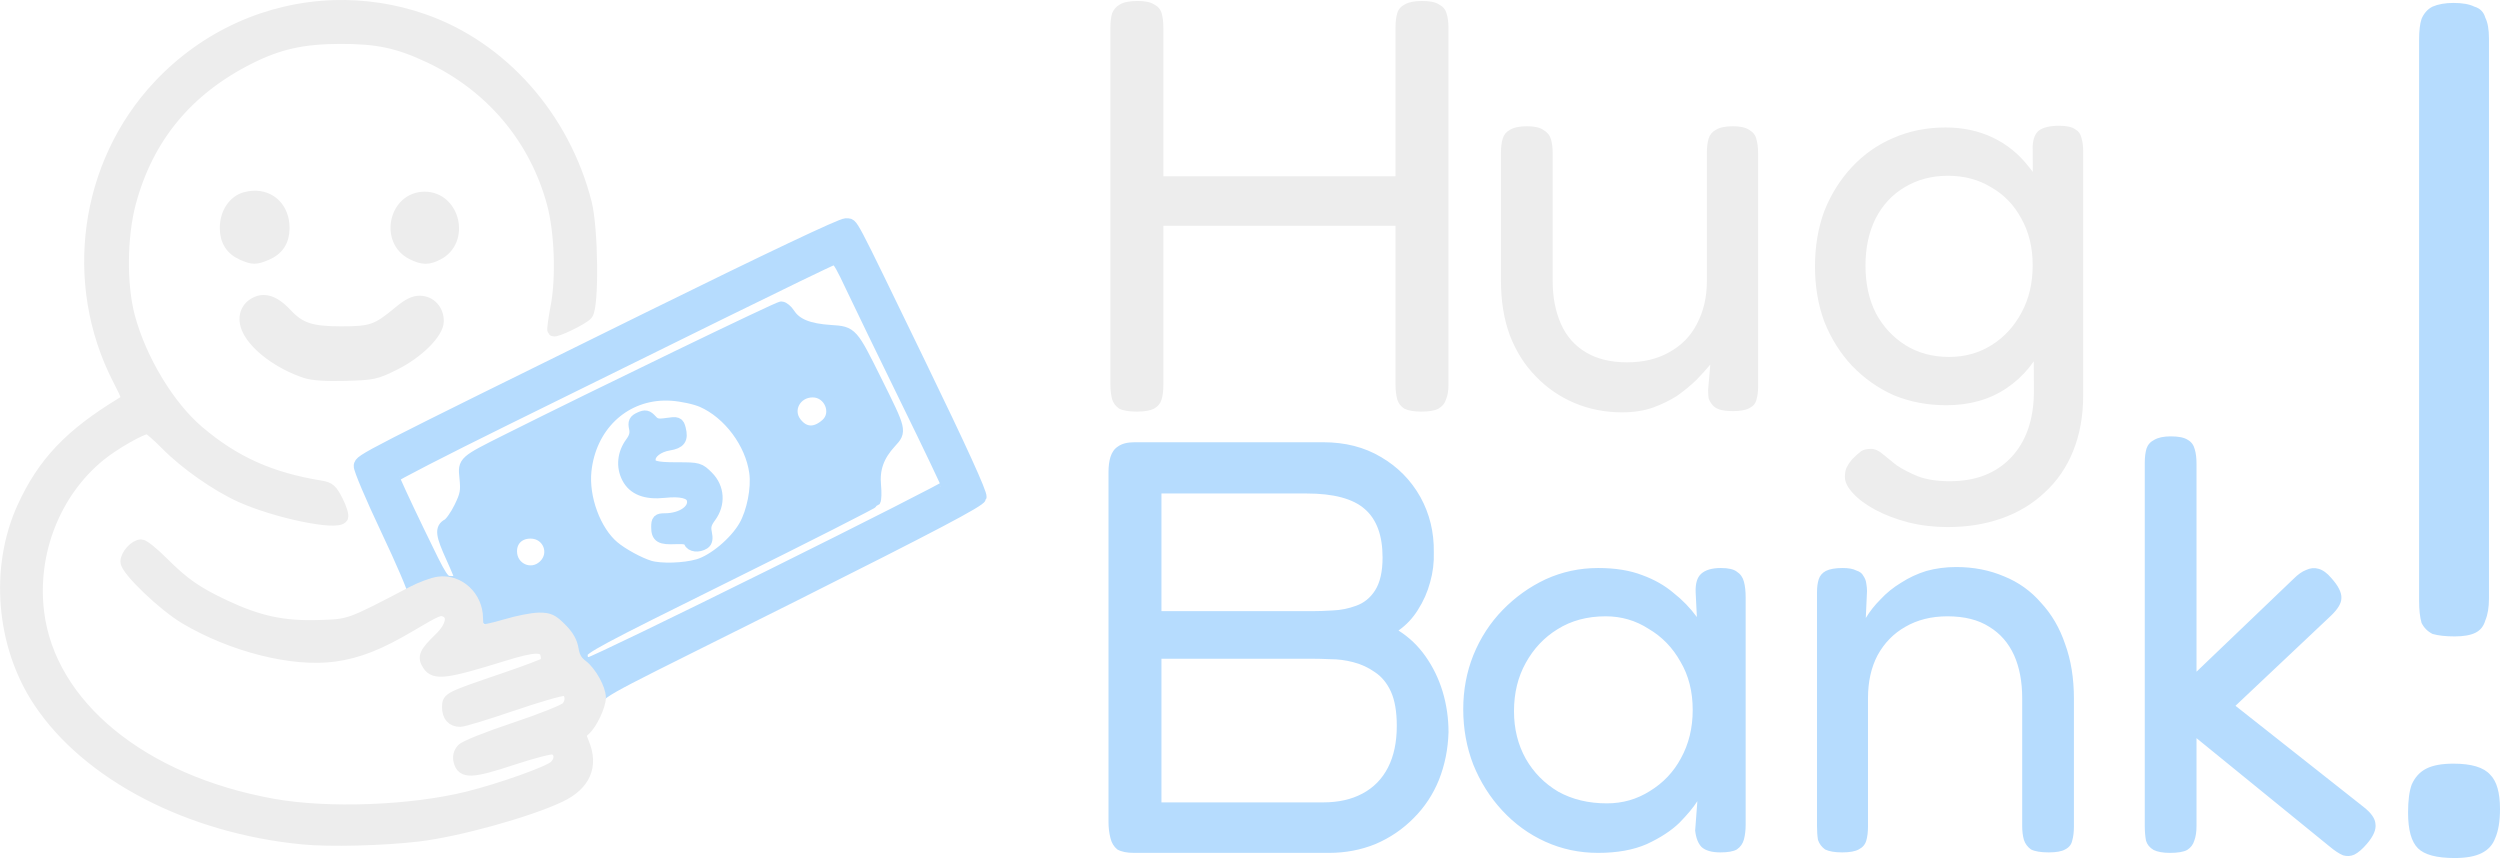
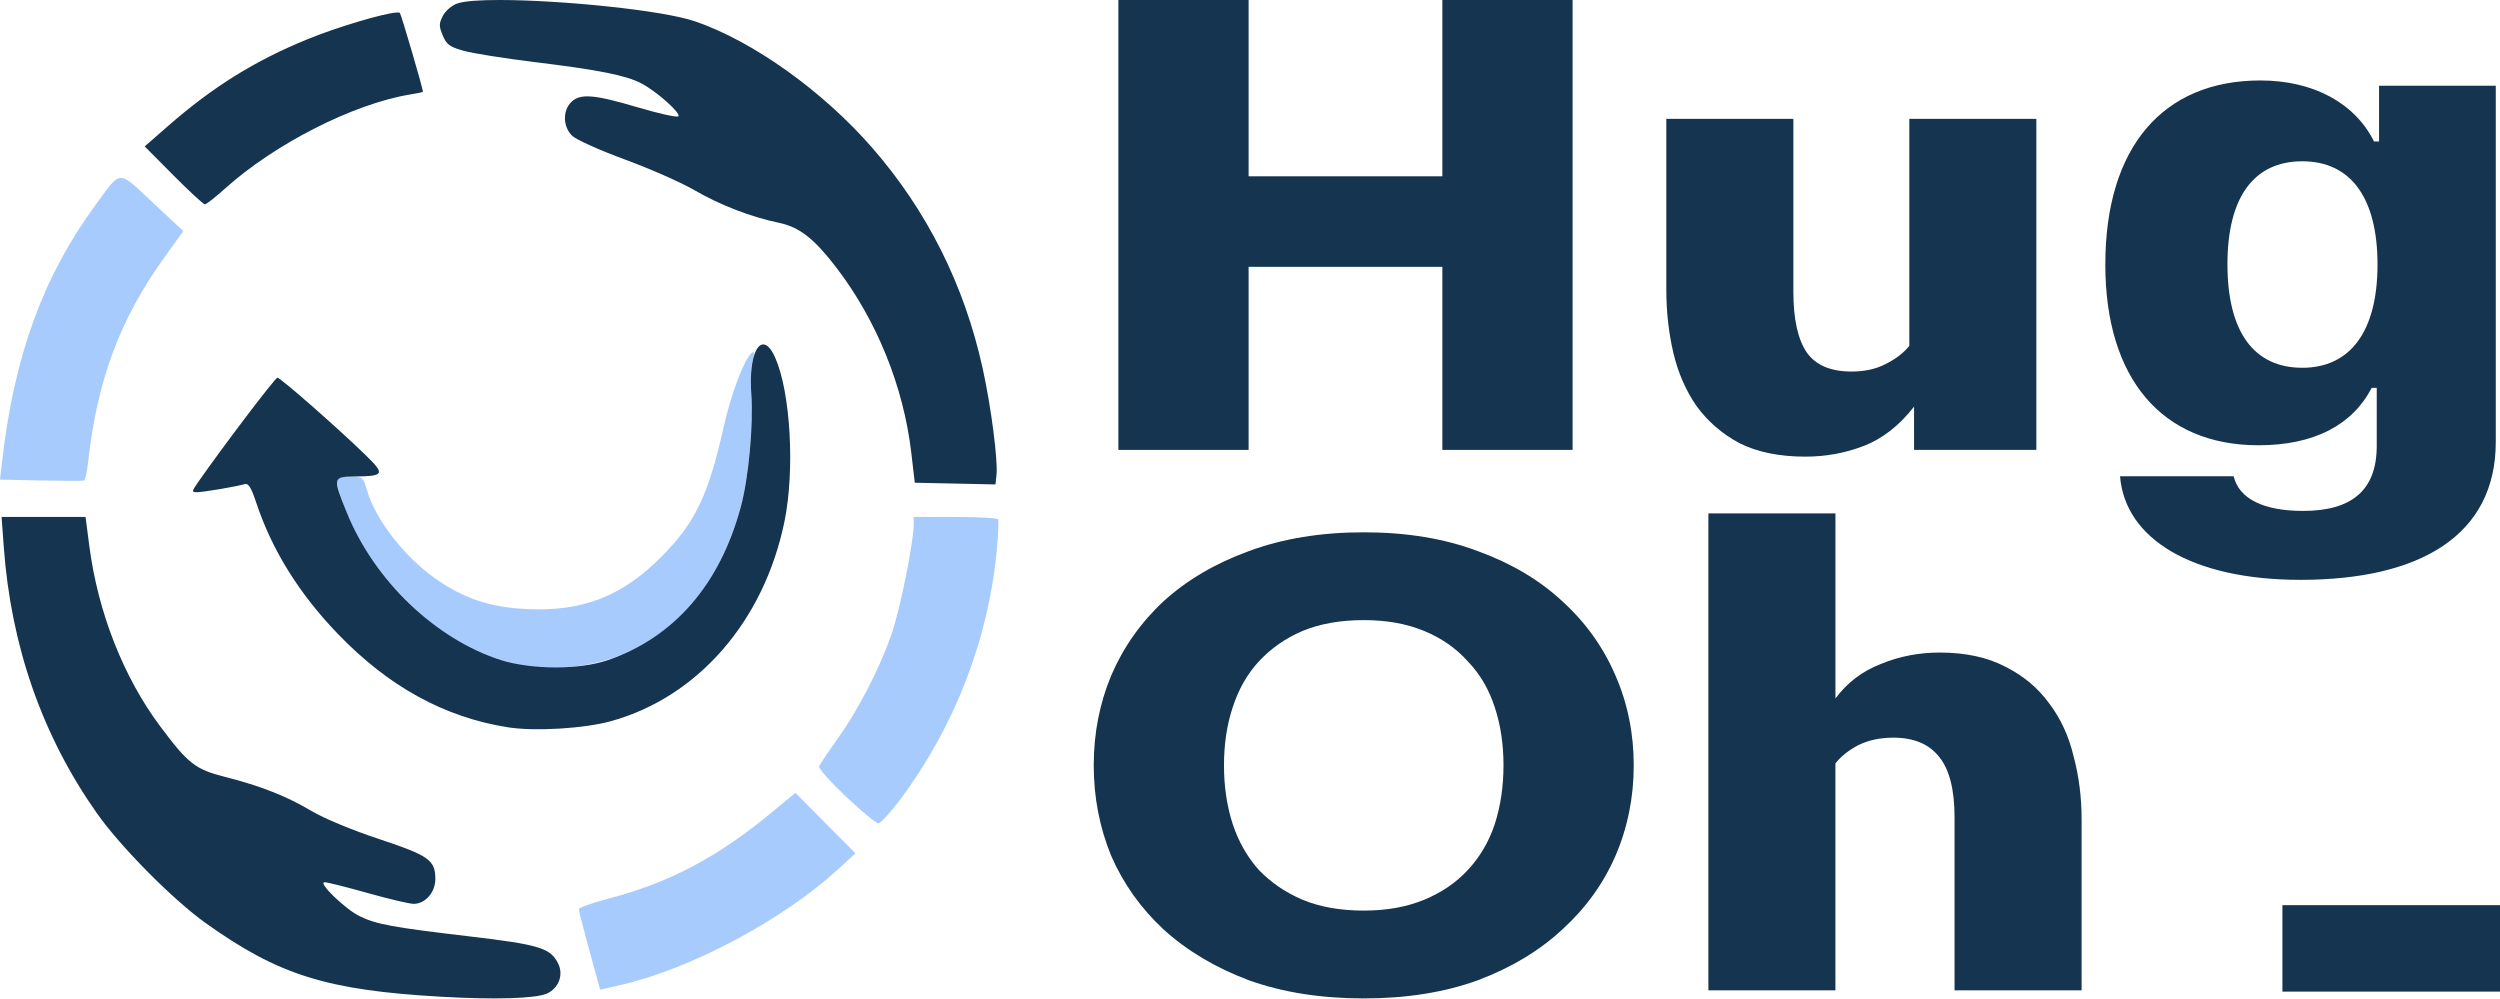
- <svg xmlns="http://www.w3.org/2000/svg" version="1.2" viewBox="570.815 -222.281 1019.765 349.95" width="1020.523" height="350.257" id="svg1">
-   <defs id="defs1" />
-   <style id="style1">
- 		.s0 { fill: #b6dcfe;stroke: #b6dcfe;stroke-width: 5 } 
- 		.s1 { fill: #ededed;stroke: #ededed;stroke-miterlimit:4.1;stroke-width: 5 } 
- 		.s2 { fill: #ededed } 
- 		.s3 { fill: #b6dcfe } 
- 	</style>
-   <g id="layer1" transform="translate(-18.41907,-217.8078)">
-     <path id="Hug   Bank" class="s2" aria-label="Hug   Bank" d="m 1168.972,163.4 c -3,0 -5.3,-0.4 -6.9,-1.2 -1.467,-0.933 -2.433,-2.2 -2.9,-3.8 -0.467,-1.8 -0.7,-3.8 -0.7,-6 V 6.7 c 0,-2.267 0.233,-4.2 0.7,-5.8 0.467,-1.6 1.5,-2.8 3.1,-3.6 1.6,-0.933 3.933,-1.4 7,-1.4 3.2,0 5.5,0.467 6.9,1.4 1.6,0.8 2.633,2 3.1,3.6 0.533,1.6 0.8,3.6 0.8,6 v 145.7 c 0,2.267 -0.333,4.2 -1,5.8 -0.467,1.6 -1.5,2.867 -3.1,3.8 -1.467,0.8 -3.8,1.2 -7,1.2 z m -115.994,0 c -3.2,0 -5.6,-0.4 -7.2,-1.2 -1.4,-0.933 -2.367,-2.2 -2.9,-3.8 -0.467,-1.8 -0.7,-3.8 -0.7,-6 V 6.7 c 0,-2.267 0.233,-4.2 0.7,-5.8 0.667,-1.6 1.733,-2.8 3.2,-3.6 1.6,-0.933 4,-1.4 7.2,-1.4 3,0 5.233,0.467 6.7,1.4 1.6,0.8 2.633,2 3.1,3.6 0.467,1.6 0.7,3.6 0.7,6 v 145.7 c 0,2.267 -0.233,4.2 -0.7,5.8 -0.467,1.6 -1.5,2.867 -3.1,3.8 -1.6,0.8 -3.933,1.2 -7,1.2 z M 1162.072,87.6 H 1053.978 V 67.4 h 108.294 z m 88.806,76.1 c -7,0 -13.533,-1.3 -19.6,-3.9 -5.933,-2.533 -11.133,-6.133 -15.6,-10.8 -4.533,-4.6 -8.067,-10.2 -10.6,-16.8 -2.4,-6.533 -3.6,-13.967 -3.6,-22.3 V 57.8 c 0,-2.2 0.233,-4.1 0.7,-5.7 0.467,-1.6 1.433,-2.8 2.9,-3.6 1.6,-1 3.933,-1.5 7,-1.5 3,0 5.233,0.5 6.7,1.5 1.6,0.933 2.633,2.2 3.1,3.8 0.467,1.6 0.7,3.533 0.7,5.8 v 52.1 c 0,6.533 1.133,12.367 3.4,17.5 2.2,4.933 5.567,8.767 10.1,11.5 4.6,2.733 10.2,4.1 16.8,4.1 6.667,0 12.4,-1.367 17.2,-4.1 5,-2.733 8.767,-6.567 11.3,-11.5 2.733,-5.133 4.1,-10.967 4.1,-17.5 V 57.8 c 0,-2.2 0.233,-4.1 0.7,-5.7 0.467,-1.6 1.433,-2.8 2.9,-3.6 1.6,-1 3.933,-1.5 7,-1.5 3,0 5.233,0.5 6.7,1.5 1.6,0.933 2.567,2.2 2.9,3.8 0.467,1.6 0.7,3.533 0.7,5.8 v 95.3 c 0,1.867 -0.233,3.6 -0.7,5.2 -0.333,1.467 -1.3,2.6 -2.9,3.4 -1.467,0.8 -3.7,1.2 -6.7,1.2 -2.267,0 -4.133,-0.233 -5.6,-0.7 -1.267,-0.467 -2.2,-1.1 -2.8,-1.9 -0.667,-0.8 -1.167,-1.7 -1.5,-2.7 -0.133,-1.133 -0.2,-2.233 -0.2,-3.3 l 0.9,-10.4 c -1.6,1.933 -3.5,4.033 -5.7,6.3 -2.267,2.2 -4.9,4.367 -7.9,6.5 -2.933,1.867 -6.233,3.467 -9.9,4.8 -3.667,1.267 -7.833,1.9 -12.5,1.9 z m 132.9,46.8 c -5.6,0 -10.967,-0.633 -16.1,-1.9 -5.067,-1.333 -9.533,-3.033 -13.4,-5.1 -3.867,-2.067 -6.9,-4.3 -9.1,-6.7 -2.267,-2.4 -3.4,-4.633 -3.4,-6.7 0,-1.6 0.233,-2.9 0.7,-3.9 0.533,-1.067 1.267,-2.167 2.2,-3.3 1.6,-1.6 2.867,-2.733 3.8,-3.4 1,-0.6 2.3,-0.9 3.9,-0.9 1.6,0 3.2,0.7 4.8,2.1 1.6,1.267 3.5,2.8 5.7,4.6 2.4,1.6 5.3,3.1 8.7,4.5 3.533,1.333 7.833,2 12.9,2 5.333,0 10.067,-0.8 14.2,-2.4 4.133,-1.6 7.733,-4 10.8,-7.2 3.067,-3.2 5.4,-7.067 7,-11.6 1.6,-4.6 2.4,-9.8 2.4,-15.6 l -0.5,-99.8 c 0.133,-3.067 1,-5.233 2.6,-6.5 1.8,-1.267 4.533,-1.9 8.2,-1.9 3,0 5.167,0.467 6.5,1.4 1.4,0.8 2.267,2 2.6,3.6 0.467,1.467 0.7,3.333 0.7,5.6 v 99.3 c 0,8.467 -1.367,16.067 -4.1,22.8 -2.667,6.6 -6.5,12.2 -11.5,16.8 -4.933,4.667 -10.767,8.2 -17.5,10.6 -6.733,2.4 -14.1,3.6 -22.1,3.6 z m -0.7,-49.7 c -7.667,0 -14.8,-1.367 -21.4,-4.1 -6.4,-2.867 -12.067,-6.867 -17,-12 -4.8,-5.133 -8.567,-11.133 -11.3,-18 -2.533,-6.867 -3.8,-14.367 -3.8,-22.5 0,-8.2 1.267,-15.733 3.8,-22.6 2.733,-6.867 6.5,-12.867 11.3,-18 4.8,-5.133 10.4,-9.067 16.8,-11.8 6.533,-2.867 13.667,-4.3 21.4,-4.3 7,0 13.4,1.367 19.2,4.1 5.733,2.733 10.6,6.667 14.6,11.8 4.133,4.933 7.267,10.833 9.4,17.7 2.067,6.867 3.1,14.567 3.1,23.1 0,11.467 -1.833,21.467 -5.5,30 -3.733,8.467 -9.033,15 -15.9,19.6 -6.867,4.667 -15.1,7 -24.7,7 z m 1.2,-19.7 c 6.4,0 12.167,-1.6 17.3,-4.8 5.133,-3.2 9.2,-7.6 12.2,-13.2 3.067,-5.6 4.6,-12.067 4.6,-19.4 0,-7.2 -1.533,-13.533 -4.6,-19 -3,-5.6 -7.167,-9.9 -12.5,-12.9 -5.067,-3.067 -10.9,-4.6 -17.5,-4.6 -6.533,0 -12.367,1.533 -17.5,4.6 -5.133,3 -9.133,7.3 -12,12.9 -2.733,5.467 -4.1,11.867 -4.1,19.2 0,7.4 1.433,13.9 4.3,19.5 2.933,5.4 6.933,9.7 12,12.9 5.133,3.2 11.067,4.8 17.8,4.8 z" />
-     <path id="path1" class="s3" aria-label="Hug   Bank" d="M 1131.393,343.4 H 1051.8 c -2.933,0 -5.2,-0.467 -6.8,-1.4 -1.4,-1.133 -2.333,-2.667 -2.8,-4.6 -0.533,-2.067 -0.8,-4.3 -0.8,-6.7 V 188.1 c 0,-2.4 0.267,-4.467 0.8,-6.2 0.6,-1.933 1.633,-3.367 3.1,-4.3 1.6,-1.133 3.833,-1.7 6.7,-1.7 h 76.993 c 8.933,0 16.767,2 23.5,6 6.867,4 12.233,9.433 16.1,16.3 3.8,6.867 5.633,14.4 5.5,22.6 0.133,4.133 -0.367,8.2 -1.5,12.2 -1.067,4 -2.733,7.767 -5,11.3 -2.067,3.333 -4.7,6.133 -7.9,8.4 4.333,2.733 8,6.233 11,10.5 3.067,4.333 5.4,9.133 7,14.4 1.6,5.333 2.4,10.867 2.4,16.6 -0.2,6.867 -1.5,13.333 -3.9,19.4 -2.4,5.933 -5.833,11.133 -10.3,15.6 -4.467,4.533 -9.667,8.067 -15.6,10.6 -5.933,2.4 -12.233,3.6 -18.9,3.6 z M 1063,196.8 v 126 h 65.993 c 6.2,0 11.533,-1.2 16,-3.6 4.533,-2.4 8,-5.933 10.4,-10.6 2.4,-4.667 3.6,-10.333 3.6,-17 0,-5.8 -0.8,-10.467 -2.4,-14 -1.6,-3.467 -3.767,-6.1 -6.5,-7.9 -2.733,-1.933 -5.7,-3.3 -8.9,-4.1 -3.067,-0.8 -6.1,-1.2 -9.1,-1.2 -2.867,-0.133 -5.5,-0.2 -7.9,-0.2 h -64.663 c -3.2,0 -5.5,-0.8 -6.9,-2.4 -1.467,-1.6 -2.2,-4.167 -2.2,-7.7 0,-3.333 0.733,-5.733 2.2,-7.2 1.6,-1.4 4,-2.1 7.2,-2.1 h 64.563 c 2.533,0 5.4,-0.1 8.6,-0.3 3.2,-0.133 6.333,-0.767 9.4,-1.9 3.2,-1.133 5.767,-3.2 7.7,-6.2 2.067,-3.2 3.1,-7.7 3.1,-13.5 0,-8.933 -2.4,-15.5 -7.2,-19.7 -4.8,-4.267 -12.733,-6.4 -23.8,-6.4 z m 228,146.4 c -3.533,0 -6.1,-0.733 -7.7,-2.2 -1.4,-1.467 -2.267,-3.7 -2.6,-6.7 l 0.9,-12 c -1.6,2.533 -4.067,5.5 -7.4,8.9 -3.333,3.2 -7.733,6.067 -13.2,8.6 -5.467,2.4 -12.1,3.6 -19.9,3.6 -7.667,0 -14.867,-1.533 -21.6,-4.6 -6.6,-3 -12.433,-7.233 -17.5,-12.7 -5,-5.4 -8.933,-11.633 -11.8,-18.7 -2.733,-7.067 -4.1,-14.6 -4.1,-22.6 0,-7.8 1.367,-15.133 4.1,-22 2.867,-7.067 6.867,-13.233 12,-18.5 5.133,-5.267 10.967,-9.433 17.5,-12.5 6.733,-3.067 13.867,-4.6 21.4,-4.6 7,0 13,0.967 18,2.9 4.933,1.8 9.167,4.2 12.7,7.2 3.667,2.867 6.867,6.167 9.6,9.9 l -0.5,-10.1 c -0.133,-3.533 0.6,-6.033 2.2,-7.5 1.733,-1.6 4.433,-2.4 8.1,-2.4 3.067,0 5.233,0.5 6.5,1.5 1.467,0.933 2.433,2.3 2.9,4.1 0.467,1.733 0.7,3.867 0.7,6.4 v 92.7 c 0,2.2 -0.233,4.2 -0.7,6 -0.467,1.733 -1.433,3.1 -2.9,4.1 -1.4,0.8 -3.633,1.2 -6.7,1.2 z m -46.3,-20 c 6.4,0 12.233,-1.667 17.5,-5 5.467,-3.333 9.7,-7.8 12.7,-13.4 3.2,-5.8 4.8,-12.367 4.8,-19.7 0,-7.533 -1.667,-14.1 -5,-19.7 -3.2,-5.733 -7.533,-10.2 -13,-13.4 -5.267,-3.4 -11.1,-5.1 -17.5,-5.1 -7.533,0 -14.1,1.767 -19.7,5.3 -5.4,3.333 -9.7,7.9 -12.9,13.7 -3.2,5.733 -4.8,12.3 -4.8,19.7 0,7.2 1.6,13.667 4.8,19.4 3.2,5.6 7.6,10.067 13.2,13.4 5.733,3.2 12.367,4.8 19.9,4.8 z m 96,20 c -3.067,0 -5.4,-0.4 -7,-1.2 -1.4,-1 -2.367,-2.3 -2.9,-3.9 -0.267,-1.6 -0.4,-3.5 -0.4,-5.7 v -95.3 c 0,-2.067 0.233,-3.833 0.7,-5.3 0.467,-1.467 1.433,-2.6 2.9,-3.4 1.6,-0.8 3.9,-1.2 6.9,-1.2 2.4,0 4.233,0.333 5.5,1 1.467,0.467 2.433,1.2 2.9,2.2 0.667,0.933 1.067,1.967 1.2,3.1 0.2,1.133 0.3,2.167 0.3,3.1 l -0.5,11 c 1.6,-2.667 3.6,-5.2 6,-7.6 2.4,-2.6 5.2,-4.867 8.4,-6.8 3.2,-2.067 6.633,-3.667 10.3,-4.8 3.867,-1.067 7.933,-1.6 12.2,-1.6 7.067,0 13.567,1.267 19.5,3.8 5.933,2.4 10.967,6 15.1,10.8 4.333,4.667 7.6,10.267 9.8,16.8 2.4,6.533 3.6,13.967 3.6,22.3 v 52.1 c 0,2.267 -0.233,4.2 -0.7,5.8 -0.333,1.6 -1.3,2.8 -2.9,3.6 -1.4,0.8 -3.633,1.2 -6.7,1.2 -3.2,0 -5.6,-0.4 -7.2,-1.2 -1.4,-1 -2.367,-2.3 -2.9,-3.9 -0.467,-1.6 -0.7,-3.5 -0.7,-5.7 v -52.1 c 0,-6.733 -1.1,-12.567 -3.3,-17.5 -2.267,-5 -5.633,-8.867 -10.1,-11.6 -4.467,-2.867 -10.167,-4.3 -17.1,-4.3 -6.533,0 -12.267,1.433 -17.2,4.3 -4.8,2.733 -8.567,6.6 -11.3,11.6 -2.6,4.933 -3.9,10.767 -3.9,17.5 v 52.3 c 0,2.267 -0.233,4.2 -0.7,5.8 -0.467,1.6 -1.5,2.8 -3.1,3.6 -1.467,0.8 -3.7,1.2 -6.7,1.2 z m 160.4,-59.8 52.3,41.3 c 3.067,2.4 4.667,4.7 4.8,6.9 0.333,2.267 -0.8,4.933 -3.4,8 -1.867,2.2 -3.6,3.7 -5.2,4.5 -1.467,0.667 -3,0.767 -4.6,0.3 -1.6,-0.667 -3.433,-1.867 -5.5,-3.6 l -54.3,-44.2 v 36 c 0,2.267 -0.3,4.2 -0.9,5.8 -0.467,1.6 -1.433,2.867 -2.9,3.8 -1.467,0.8 -3.8,1.2 -7,1.2 -2.867,0 -5.1,-0.4 -6.7,-1.2 -1.6,-0.933 -2.633,-2.2 -3.1,-3.8 -0.333,-1.8 -0.5,-3.8 -0.5,-6 V 184.3 c 0,-2.267 0.233,-4.2 0.7,-5.8 0.533,-1.6 1.6,-2.8 3.2,-3.6 1.6,-0.933 3.833,-1.4 6.7,-1.4 3.2,0 5.5,0.467 6.9,1.4 1.467,0.8 2.433,2.1 2.9,3.9 0.467,1.6 0.7,3.5 0.7,5.7 v 85 l 39.6,-37.9 c 1.8,-1.8 3.5,-3 5.1,-3.6 1.733,-0.8 3.4,-0.967 5,-0.5 1.8,0.467 3.567,1.733 5.3,3.8 2.867,3.2 4.233,5.933 4.1,8.2 0,2.067 -1.433,4.467 -4.3,7.2 z" />
-     <path id="!" class="s3" aria-label="!" d="m 1590.5,255.1 q -5.5,0 -9,-1 -3,-1.5 -4.5,-4.5 -1,-3.5 -1,-9 V 11.7 q 0,-5.5 1,-8.5 1.5,-3.5 4.5,-5 3.5,-1.5 8.5,-1.5 5.5,0 8.5,1.5 3.5,1 4.5,4.5 1.5,3 1.5,8.5 v 228.4 q 0,5.5 -1.5,9 -1,3.5 -4,5 -3,1.5 -8.5,1.5 z m 0,90.4 q -11,0 -15,-4 -4,-4 -4,-14.5 0,-7.5 1.5,-11.5 2,-4.5 6,-6.5 4,-2 11,-2 11,0 15,4.5 4,4 4,14 0,7.5 -2,12 -1.5,4 -5.5,6 -4,2 -11,2 z" />
-     <path id="path3" class="s0" d="m 781.88,254.61 m 47.24,14.36 c 0.19,-0.04 3.42,12.35 3.61,12.31 0.75,-4.02 7.71,-6.54 80.39,-42.98 56.76,-28.47 75.62,-38.4 76.04,-40.02 0.36,-1.42 -8.04,-19.85 -24.54,-53.86 -30.41,-62.67 -27.39,-56.96 -30.3,-57.38 -1.52,-0.22 -31.49,13.99 -81.01,38.39 -117.05,57.67 -116.96,57.62 -117.3,60.08 -0.16,1.17 4.78,12.85 10.99,25.95 6.21,13.11 11.14,24.63 10.96,25.6 M 929.44,101.14 q 0.34,-0.02 0.67,0.11 c 1.34,0.54 2.74,3.2 6.6,11.39 3.14,6.64 13.2,27.39 22.36,46.11 9.17,18.71 16.66,34.43 16.66,34.93 0,0.49 -32.43,16.97 -72.06,36.62 -39.64,19.65 -72.91,35.72 -73.95,35.72 -2.5,0 -3.29,-0.93 -3.29,-3.87 0,-2.18 6.64,-5.74 59.41,-31.85 32.68,-16.17 59.72,-29.9 60.09,-30.5 0.38,-0.6 0.46,-3.41 0.19,-6.24 -0.66,-6.83 1.27,-12.24 6.33,-17.72 4.16,-4.52 4.16,-4.52 -5.82,-24.62 -9.99,-20.1 -9.99,-20.1 -18.44,-20.65 -9.21,-0.59 -14.28,-2.65 -17.09,-6.94 -0.95,-1.46 -2.37,-2.65 -3.15,-2.65 -1.34,0 -75.03,35.64 -112.17,54.25 -17.31,8.67 -17.31,8.67 -16.65,15.03 0.58,5.54 0.29,7.11 -2.23,12.27 -1.59,3.25 -3.82,6.41 -4.94,7.02 -2.9,1.54 -2.59,4 1.68,13.36 2.05,4.5 3.73,8.61 3.73,9.12 0,0.51 -1.69,0.93 -3.75,0.93 -3.74,0 -3.74,0 -13.86,-20.96 -5.57,-11.52 -10.12,-21.39 -10.12,-21.92 0,-0.53 20.52,-11.07 45.59,-23.43 25.08,-12.35 64.85,-31.95 88.38,-43.55 23.53,-11.59 43.82,-21.41 45.09,-21.81 q 0.39,-0.13 0.74,-0.15 z m -8.7,53.97 c 7.04,0 10.78,8.92 5.67,13.52 -4.53,4.07 -9.14,3.89 -12.59,-0.51 -4.27,-5.42 -0.23,-13.01 6.92,-13.01 z m -60.91,1.3 q 1.67,-0.05 3.39,0.07 c 4.17,0.28 9.69,1.48 12.5,2.71 10.9,4.8 19.97,16.96 21.63,28.99 0.9,6.52 -1.02,16.24 -4.34,22 -3.83,6.65 -12.55,13.96 -18.89,15.84 -5.7,1.69 -15.45,1.99 -19.96,0.61 -4.29,-1.3 -11.19,-5.08 -14.7,-8.03 -7.6,-6.4 -12.64,-20.06 -11.46,-31.08 1.93,-18.02 15.08,-30.63 31.83,-31.11 z m -7.07,9.06 c -0.66,-0.14 -1.39,0.07 -2.48,0.57 -2.14,0.97 -2.49,1.71 -1.96,4.14 0.46,2.08 -0.01,3.84 -1.59,5.97 -3.2,4.33 -3.74,9.66 -1.42,14.15 2.39,4.67 7.31,6.59 14.83,5.8 6.82,-0.73 10.82,0.24 11.63,2.8 1.41,4.42 -4.04,8.47 -11.38,8.47 -2.65,0 -3.03,0.4 -3.03,3.14 0,3.97 1.3,4.74 7.52,4.46 3.68,-0.17 5.17,0.21 5.64,1.42 0.69,1.8 3.59,2.14 5.88,0.69 0.99,-0.63 1.22,-1.94 0.73,-4.19 -0.56,-2.52 -0.15,-4.06 1.75,-6.62 3.84,-5.2 3.43,-11.76 -1.02,-16.21 -3.37,-3.37 -3.77,-3.49 -12.26,-3.49 -9.42,0 -11.44,-0.64 -11.44,-3.63 0,-2.78 3.42,-5.43 7.95,-6.17 4.38,-0.71 5.41,-2.18 4.39,-6.26 -0.64,-2.53 -1,-2.67 -5.21,-2.04 -3.71,0.55 -4.86,0.29 -6.46,-1.47 -0.82,-0.9 -1.41,-1.39 -2.07,-1.53 z m -47.13,47.23 c 7.41,0 10.9,8.64 5.53,13.68 -5.24,4.92 -13.53,1.24 -13.53,-6.02 0,-4.55 3.25,-7.66 8,-7.66 z" transform="translate(-4.8855784e-6)" />
-     <path id="path2" class="s1" d="m 725.54,-1.95 c -26.63,0.8 -52.41,12.17 -71.56,32.64 -29.85,31.92 -36.48,80.2 -16.4,119.36 4.25,8.28 4.25,8.28 1.36,10.03 -21.08,12.83 -31.91,24.24 -40.22,42.36 -11.27,24.6 -8.67,56.26 6.5,79.1 19.86,29.93 61.21,51.43 107.53,55.92 10.94,1.06 32.67,0.52 47.02,-1.18 16.1,-1.89 44.84,-9.84 57.78,-15.98 10.12,-4.79 13.42,-12.33 9.5,-21.7 -1.4,-3.34 -1.35,-3.76 0.68,-5.56 2.68,-2.38 6.11,-9.6 6.14,-12.93 0.03,-3.61 -3.83,-10.51 -7.33,-13.11 -2.17,-1.6 -3.28,-3.55 -3.77,-6.58 -0.48,-3.04 -1.91,-5.55 -4.79,-8.42 -3.53,-3.53 -4.76,-4.11 -8.84,-4.11 -2.6,0 -8.77,1.21 -13.7,2.69 -4.94,1.48 -9.58,2.45 -10.32,2.17 -0.79,-0.31 -1.35,-2.36 -1.35,-4.96 0,-8.79 -7.4,-15.69 -15.63,-14.58 -2.31,0.31 -7.06,2.05 -10.55,3.88 -26.17,13.67 -25.51,13.44 -38.53,13.83 -14.31,0.42 -24.31,-1.72 -38.12,-8.2 -11.52,-5.4 -16.8,-9.07 -25.43,-17.7 -3.84,-3.84 -7.75,-6.99 -8.69,-6.99 -2.44,0 -5.96,3.88 -5.96,6.56 0,3.3 15.09,17.77 24.06,23.08 19.25,11.38 43.9,17.56 60.74,15.22 9.73,-1.35 18.3,-4.74 30.91,-12.21 11.31,-6.7 12.22,-7.06 14.67,-5.8 3.35,1.72 2.29,6.44 -2.49,11.06 -6.1,5.92 -6.83,7.54 -4.76,10.69 2.57,3.93 7.06,3.36 30.4,-3.88 12.95,-4.01 16.82,-4.1 17.75,-0.38 0.38,1.51 0.27,3.17 -0.26,3.7 -0.52,0.52 -8.03,3.36 -16.68,6.31 -23,7.84 -23.16,7.92 -23.16,11.51 0,3.64 1.71,5.6 4.9,5.6 1.29,0 10.84,-2.91 21.23,-6.46 10.38,-3.55 19.91,-6.31 21.17,-6.13 2.94,0.41 3.62,4.6 1.18,7.29 -1,1.11 -10.49,4.9 -21.29,8.5 -11.09,3.69 -20.28,7.37 -21.33,8.53 -1.24,1.38 -1.63,2.93 -1.17,4.74 1.19,4.77 4.91,4.62 21.49,-0.87 8.31,-2.74 15.87,-4.69 16.82,-4.33 3.04,1.17 3.32,4.75 0.57,7.4 -2.43,2.33 -21.98,9.3 -35.57,12.68 -23.09,5.72 -57.02,6.99 -79.46,2.96 -53.39,-9.58 -91.11,-40.46 -95.83,-78.43 -3.03,-24.38 6.68,-49.14 25.17,-64.2 5.76,-4.69 17.05,-11.13 19.51,-11.13 0.64,0 4.17,3.05 7.84,6.77 7.68,7.79 20.34,16.67 30.1,21.09 14.31,6.49 39.43,11.7 41.36,8.59 0.4,-0.65 -0.49,-3.57 -1.97,-6.5 -2.36,-4.64 -3.21,-5.4 -6.71,-5.97 -20.55,-3.35 -35.25,-9.95 -49.98,-22.46 -12.08,-10.26 -23.59,-29.34 -28.27,-46.84 -3.44,-12.88 -3.28,-32.75 0.38,-46.47 7.11,-26.65 23.29,-46.28 48.66,-59.04 11.96,-6.02 21.85,-8.25 36.94,-8.3 15.3,-0.06 23.79,1.73 36.51,7.69 25.34,11.88 43.43,33.35 50.56,60.02 3.05,11.4 3.72,30.01 1.52,41.69 -0.98,5.19 -1.6,9.64 -1.36,9.87 0.77,0.78 12,-4.67 13.59,-6.58 2.52,-3.03 2.18,-34.83 -0.47,-45.27 C 819.22,43.31 793.86,14.74 761.82,3.62 749.91,-0.51 737.64,-2.32 725.54,-1.95 Z m -33.09,77.77 q -1.52,0.08 -3.12,0.52 c -4.72,1.31 -7.93,6.23 -7.94,12.15 0,5.14 2.28,8.73 6.8,10.7 4.25,1.85 5.29,1.85 9.62,0.04 4.72,-1.97 7.04,-5.51 7.04,-10.74 -0.01,-7.92 -5.35,-13.08 -12.4,-12.67 z m 69.99,0.37 c -12.06,0 -15.87,17.44 -4.99,22.81 4.28,2.11 6.43,2.13 10.35,0.1 10.69,-5.52 6.62,-22.91 -5.36,-22.91 z m -65.56,42.14 q -1.39,-0.02 -2.71,0.53 c -4.5,1.86 -5.96,6.31 -3.67,11.13 3.12,6.58 12.89,13.8 23.41,17.29 2.83,0.94 8.31,1.31 16.19,1.09 11.26,-0.3 12.36,-0.54 19.82,-4.23 9.64,-4.76 17.85,-12.89 17.85,-17.66 0,-4.4 -3.03,-7.74 -7.13,-7.85 -2.47,-0.07 -4.77,1.05 -8.53,4.18 -9.04,7.53 -11.27,8.31 -23.8,8.31 -12.25,0 -16.9,-1.56 -22.39,-7.47 q -4.88,-5.25 -9.04,-5.32 z" transform="translate(-4.8855784e-6)" />
+ <svg xmlns="http://www.w3.org/2000/svg" width="212.838mm" height="85mm" viewBox="0 0 212.838 85" version="1.1" id="svg5" xml:space="preserve">
+   <defs id="defs2" />
+   <g id="layer1" transform="translate(52.2237,-72.61004)">
+     <g id="g354-2" transform="matrix(0.9930445,0,0,0.9959802,-54.63303,-12.50677)">
+       <path id="path358-5" style="fill:#a8cbfe;stroke-width:0.265" d="m 12.779,100.671 c -0.563,0.017 -1.023,0.758 -2.119,2.245 -4.561,6.191 -7.034,12.977 -8.077,22.161 l -0.157,1.381 3.514,0.074 v -5.1e-4 c 1.933,0.041 3.595,0.044 3.694,0.004 0.099,-0.039 0.256,-0.753 0.348,-1.587 0.771,-6.942 2.703,-12.141 6.451,-17.36 l 1.707,-2.377 -2.623,-2.446 c -1.508,-1.406 -2.175,-2.113 -2.738,-2.095 z m 54.219,14.894 c -0.028,0.003 -0.065,0.018 -0.111,0.047 -0.655,0.544 -1.768,3.457 -2.412,6.316 -1.32,5.86 -2.417,8.158 -5.279,11.055 -3.406,3.448 -6.807,4.774 -11.64,4.539 -3.177,-0.155 -5.452,-0.928 -7.931,-2.697 -2.596,-1.853 -5,-4.968 -5.723,-7.417 -0.348,-1.18 -0.371,-1.198 -1.487,-1.198 -1.361,0 -1.383,0.117 -0.46,2.574 1.02,2.716 2.626,5.222 4.816,7.514 2.898,3.033 5.792,4.828 9.335,5.787 1.541,0.417 2.531,0.511 4.491,0.424 7.392,-0.327 13.082,-5.413 15.337,-13.71 0.667,-2.455 1.104,-7.1 0.898,-9.554 -0.09,-1.069 -0.036,-2.342 0.121,-2.911 0.03,-0.225 0.242,-0.79 0.045,-0.77 z m 13.761,14.084 v 0.628 c 0,1.524 -1.175,7.335 -1.902,9.405 -1.043,2.97 -2.861,6.477 -4.656,8.978 -0.793,1.105 -1.494,2.145 -1.557,2.309 -0.063,0.165 0.978,1.329 2.314,2.587 1.336,1.258 2.582,2.286 2.769,2.286 0.187,0 1.007,-0.888 1.824,-1.972 4.704,-6.25 7.622,-13.752 8.337,-21.432 0.123,-1.315 0.169,-2.481 0.103,-2.591 -0.066,-0.109 -1.72,-0.198 -3.676,-0.198 z m -10.146,23.579 -2.005,1.66 c -4.655,3.854 -8.831,6.046 -14.149,7.423 -1.324,0.343 -2.408,0.733 -2.408,0.868 0,0.134 0.411,1.736 0.913,3.559 l 0.913,3.316 1.733,-0.392 c 6,-1.356 13.913,-5.553 18.676,-9.906 l 1.481,-1.354 -2.578,-2.587 z" />
+       <path id="path356-1" style="fill:#15344f;stroke-width:0.265" d="m 45.304,85.46 c -1.73,-0.003 -3.069,0.088 -3.672,0.298 -0.475,0.165 -1.013,0.625 -1.236,1.055 -0.345,0.668 -0.347,0.875 -0.011,1.678 0.327,0.782 0.59,0.975 1.791,1.311 0.774,0.217 3.492,0.648 6.038,0.959 5.551,0.676 7.881,1.139 9.2,1.829 1.312,0.686 3.419,2.558 3.168,2.814 -0.11,0.112 -1.674,-0.233 -3.476,-0.767 -3.76,-1.114 -4.953,-1.206 -5.717,-0.442 -0.747,0.747 -0.697,2.132 0.105,2.885 0.349,0.328 2.389,1.24 4.534,2.026 2.144,0.787 4.806,1.956 5.914,2.599 2.209,1.281 4.865,2.305 7.274,2.803 1.733,0.358 3,1.341 4.884,3.789 3.482,4.525 5.786,10.188 6.451,15.854 l 0.302,2.572 3.458,0.073 3.458,0.073 0.087,-0.786 c 0.139,-1.249 -0.455,-5.823 -1.185,-9.136 C 85.103,109.829 81.914,103.482 77.194,98.082 72.961,93.241 67.012,89.005 62.049,87.297 59.198,86.316 50.494,85.469 45.304,85.46 Z m -8.897,1.072 c -1.122,0.078 -5.008,1.219 -7.61,2.278 -4.525,1.841 -8.14,4.085 -11.996,7.448 l -1.969,1.718 2.465,2.475 c 1.356,1.361 2.568,2.475 2.693,2.475 0.125,0 0.901,-0.605 1.725,-1.345 4.254,-3.819 10.998,-7.241 15.851,-8.041 0.618,-0.102 1.123,-0.205 1.122,-0.228 -0.019,-0.347 -1.864,-6.628 -1.981,-6.744 -0.036,-0.036 -0.14,-0.047 -0.3,-0.036 z m 31.461,28.368 c -0.701,-0.012 -1.219,1.666 -1.032,4.242 0.192,2.646 -0.233,7.194 -0.903,9.658 -1.803,6.635 -5.712,11.132 -11.368,13.079 -2.439,0.839 -6.516,0.843 -9.173,0.007 -5.593,-1.759 -10.875,-6.796 -13.241,-12.628 -1.208,-2.978 -1.193,-3.044 0.652,-3.066 2.597,-0.032 2.67,-0.179 0.93,-1.867 -2.344,-2.273 -7.269,-6.582 -7.524,-6.582 -0.19,0 -4.698,5.923 -6.798,8.93 -0.563,0.806 -0.569,0.86 -0.102,0.86 0.532,0 3.347,-0.473 4.077,-0.686 0.34,-0.099 0.563,0.248 0.996,1.548 1.352,4.064 3.662,7.776 6.984,11.224 4.358,4.524 9.154,7.153 14.612,8.011 2.309,0.363 6.551,0.108 8.853,-0.532 7.444,-2.068 13.094,-8.556 14.846,-17.046 0.904,-4.38 0.53,-11.032 -0.789,-14.013 -0.344,-0.779 -0.701,-1.133 -1.019,-1.139 z M 2.562,129.65 2.748,132.194 c 0.621,8.498 3.299,16.143 7.976,22.769 2.029,2.875 6.516,7.394 9.334,9.4 6.26,4.457 10.384,5.742 20.22,6.299 4.621,0.262 8.099,0.154 9.052,-0.28 0.99,-0.451 1.419,-1.583 0.96,-2.533 -0.653,-1.352 -1.583,-1.638 -7.654,-2.352 -6.58,-0.774 -7.924,-1.02 -9.375,-1.72 -1.232,-0.595 -3.626,-2.906 -3.009,-2.906 0.222,0 1.884,0.416 3.693,0.923 1.81,0.508 3.58,0.924 3.935,0.926 1.007,0.004 1.869,-0.979 1.869,-2.131 0,-1.609 -0.556,-2.001 -4.853,-3.418 -2.264,-0.747 -4.701,-1.755 -5.755,-2.382 -2.14,-1.271 -4.352,-2.142 -7.423,-2.921 -2.557,-0.649 -3.156,-1.116 -5.574,-4.345 -3.135,-4.187 -5.319,-9.728 -6.056,-15.363 L 9.76,129.65 H 6.161 Z" />
+       <g aria-label="Hug  Oh -" transform="matrix(1.091819,0,0,0.9260401,-0.01699363,0.1172895)" id="text1796-3" style="font-weight:bold;font-size:62.354px;line-height:0;font-family:Seravek;-inkscape-font-specification:'Seravek Bold';text-align:center;text-anchor:middle;fill:#15344f;stroke-width:0.204">
+         <path d="m 115.494,133.687 v -16.898 h -15.214 v 16.898 H 90.054 V 92.159 h 10.226 v 16.274 h 15.214 V 92.159 h 10.226 v 41.528 z" style="line-height:0.8;text-align:start;text-anchor:start" id="path5419" />
+         <path d="m 162.135,103.133 v 30.553 h -9.602 v -3.991 q -1.746,2.619 -3.928,3.617 -2.182,0.998 -4.614,0.998 -3.055,0 -5.175,-1.247 -2.058,-1.309 -3.367,-3.429 -1.247,-2.12 -1.808,-4.864 -0.561,-2.806 -0.561,-5.861 v -15.776 h 9.977 v 15.963 q 0,3.804 1.06,5.612 1.06,1.746 3.492,1.746 1.559,0 2.681,-0.686 1.185,-0.686 1.871,-1.684 v -20.951 z" style="line-height:0.8;text-align:start;text-anchor:start" id="path5421" />
+         <path d="m 183.017,126.106 c -3.806,0 -5.876,-3.319 -5.876,-9.56 0,-6.181 2.07,-9.499 5.876,-9.499 3.775,0 5.907,3.319 5.907,9.53 0,6.211 -2.162,9.53 -5.907,9.53 z m -0.152,19.577 c 9.408,0 15.345,-4.11 15.345,-12.727 v -32.882 h -9.164 v 5.145 h -0.396 c -1.492,-3.532 -4.75,-5.633 -8.921,-5.633 -7.672,0 -12.178,6.181 -12.178,16.989 0,10.565 4.476,16.685 12.026,16.685 4.354,0 7.368,-1.857 8.89,-5.298 h 0.396 v 5.359 c 0,4.11 -1.979,5.998 -5.785,5.998 -3.075,0 -5.024,-1.096 -5.45,-3.197 h -8.921 c 0.396,5.785 5.663,9.56 14.158,9.56 z" style="font-family:'.SF NS Text Condensed';-inkscape-font-specification:'.SF NS Text Condensed,  Bold'" id="path5423" />
+         <path d="m 130.521,162.806 q 0,4.427 -1.434,8.355 -1.434,3.866 -4.178,6.797 -2.681,2.931 -6.61,4.677 -3.928,1.684 -8.979,1.684 -5.051,0 -9.041,-1.684 -3.928,-1.746 -6.672,-4.677 -2.681,-2.931 -4.115,-6.797 -1.372,-3.928 -1.372,-8.355 0,-4.427 1.372,-8.293 1.434,-3.928 4.115,-6.859 2.744,-2.931 6.672,-4.614 3.991,-1.746 9.041,-1.746 5.051,0 8.979,1.746 3.928,1.684 6.61,4.614 2.744,2.931 4.178,6.859 1.434,3.866 1.434,8.293 z m -21.2,13.406 q 2.681,0 4.739,-0.998 2.058,-0.998 3.429,-2.744 1.434,-1.808 2.12,-4.24 0.686,-2.494 0.686,-5.425 0,-2.931 -0.686,-5.362 -0.686,-2.494 -2.12,-4.24 -1.372,-1.808 -3.429,-2.806 -2.058,-0.998 -4.739,-0.998 -2.744,0 -4.801,0.998 -1.995,0.998 -3.429,2.806 -1.372,1.746 -2.058,4.24 -0.686,2.432 -0.686,5.362 0,2.931 0.686,5.425 0.686,2.432 2.058,4.24 1.434,1.746 3.429,2.744 2.058,0.998 4.801,0.998 z" style="line-height:0.8;text-align:start;text-anchor:start" id="path5425" />
+         <path d="m 136.383,183.57 v -44.022 h 9.977 v 17.085 q 1.372,-2.182 3.554,-3.18 2.182,-1.06 4.614,-1.06 3.055,0 5.175,1.309 2.12,1.247 3.429,3.367 1.372,2.12 1.933,4.926 0.624,2.744 0.624,5.799 v 15.776 h -9.977 v -15.963 q 0,-3.804 -1.185,-5.549 -1.185,-1.808 -3.617,-1.808 -1.559,0 -2.744,0.686 -1.122,0.686 -1.808,1.684 v 20.951 z" style="line-height:0.8;text-align:start;text-anchor:start" id="path5427" />
+         <path d="m 181.457,183.691 v -7.981 h 17.085 v 7.981 z" style="letter-spacing:-12.652px;word-spacing:-0.003px" id="path5429" />
+       </g>
+     </g>
  </g>
</svg>
